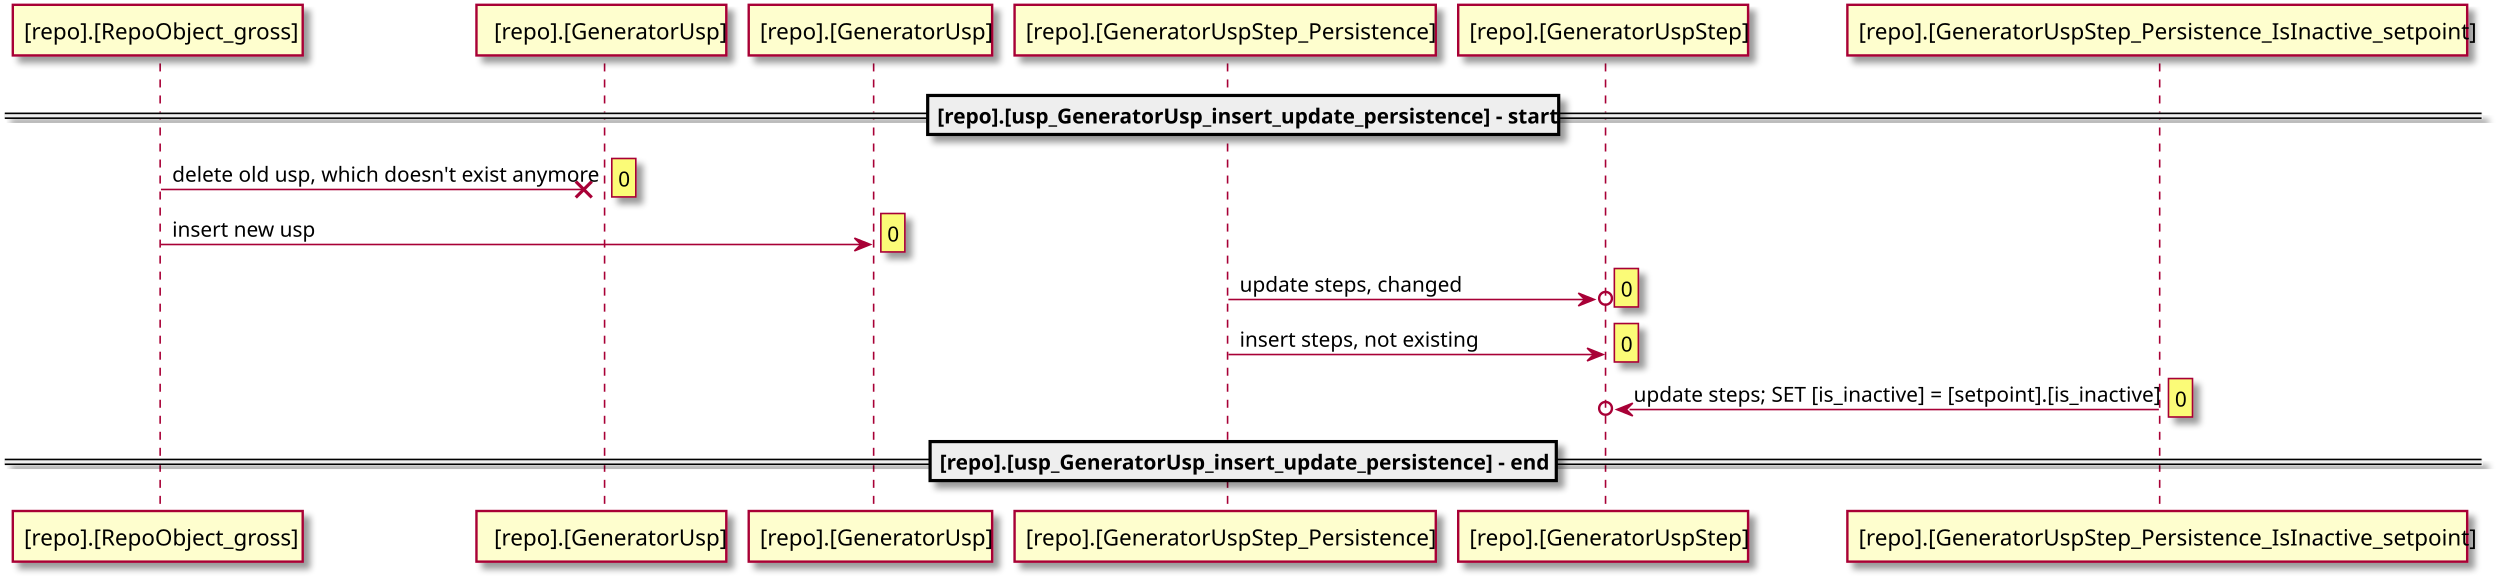
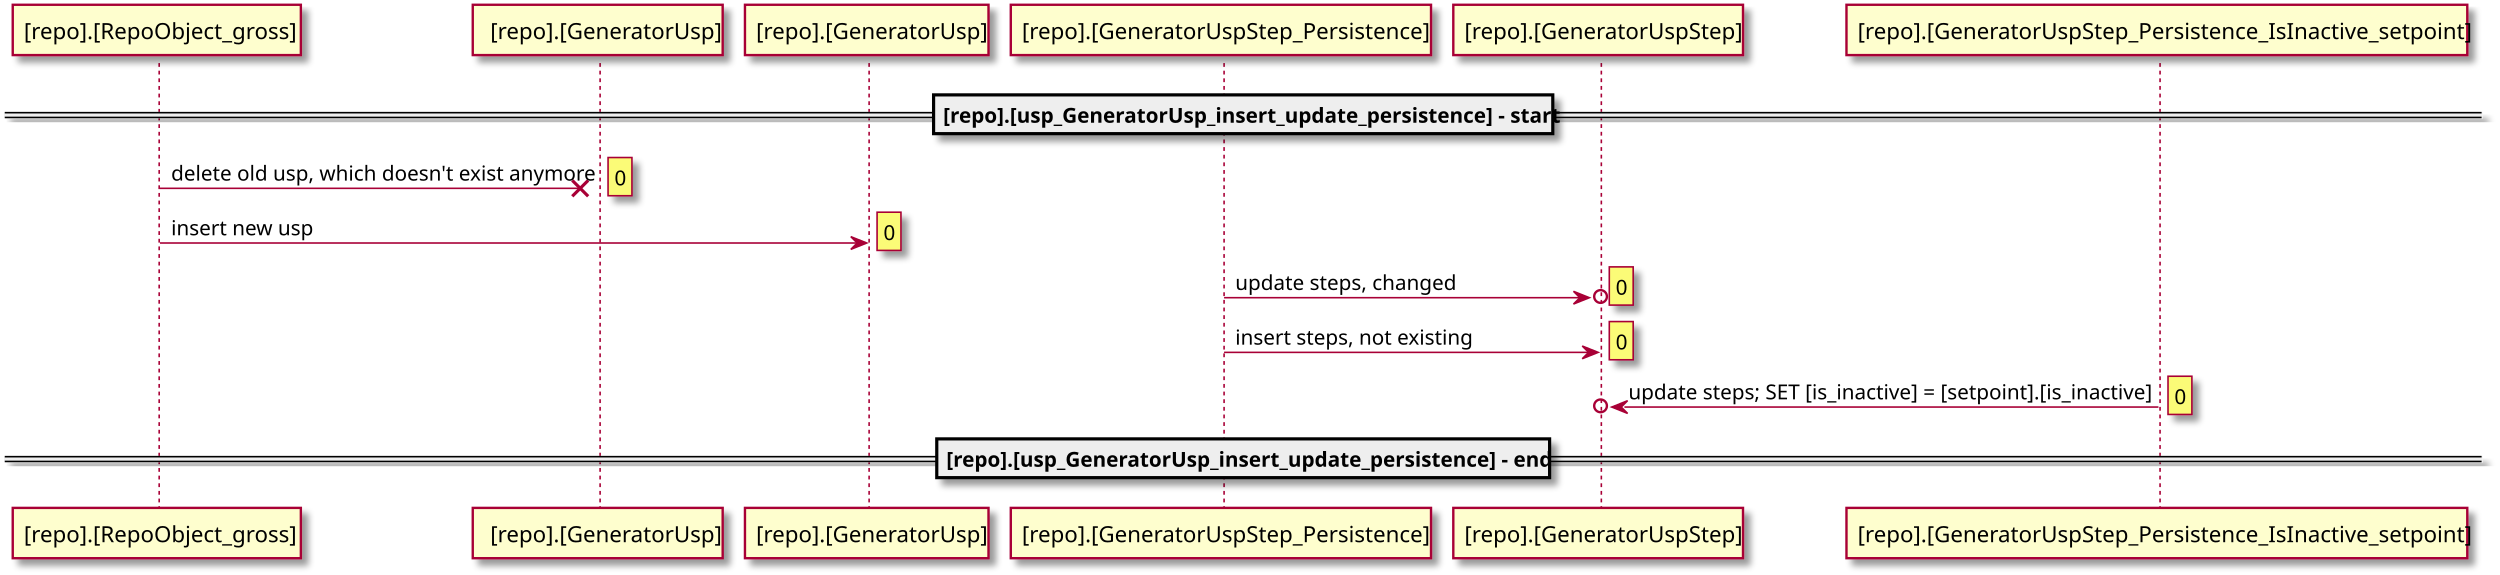
- <svg xmlns="http://www.w3.org/2000/svg" contentScriptType="application/ecmascript" contentStyleType="text/css" height="361px" preserveAspectRatio="none" style="width:1561px;height:361px;" version="1.1" viewBox="0 0 1561 361" width="1561px" zoomAndPan="magnify">
+ <svg xmlns="http://www.w3.org/2000/svg" contentScriptType="application/ecmascript" contentStyleType="text/css" height="752.083px" preserveAspectRatio="none" style="width:3272px;height:752px;" version="1.1" viewBox="0 0 3272 752" width="3272.917px" zoomAndPan="magnify">
  <defs>
-     <filter height="300%" id="f1cgc9smq3768b" width="300%" x="-1" y="-1">
-       <feGaussianBlur result="blurOut" stdDeviation="2.0" />
+     <filter height="300%" id="f1sv2v9gb7322i" width="300%" x="-1" y="-1">
+       <feGaussianBlur result="blurOut" stdDeviation="4.167" />
      <feColorMatrix in="blurOut" result="blurOut2" type="matrix" values="0 0 0 0 0 0 0 0 0 0 0 0 0 0 0 0 0 0 .4 0" />
-       <feOffset dx="4.0" dy="4.0" in="blurOut2" result="blurOut3" />
+       <feOffset dx="8.333" dy="8.333" in="blurOut2" result="blurOut3" />
      <feBlend in="SourceGraphic" in2="blurOut3" mode="normal" />
    </filter>
  </defs>
  <g>
-     <line style="stroke: #A80036; stroke-width: 1.0; stroke-dasharray: 5.0,5.0;" x1="100" x2="100" y1="39.609" y2="320.07" />
-     <line style="stroke: #A80036; stroke-width: 1.0; stroke-dasharray: 5.0,5.0;" x1="377.5" x2="377.5" y1="39.609" y2="320.07" />
-     <line style="stroke: #A80036; stroke-width: 1.0; stroke-dasharray: 5.0,5.0;" x1="545.5" x2="545.5" y1="39.609" y2="320.07" />
-     <line style="stroke: #A80036; stroke-width: 1.0; stroke-dasharray: 5.0,5.0;" x1="766.5" x2="766.5" y1="39.609" y2="320.07" />
-     <line style="stroke: #A80036; stroke-width: 1.0; stroke-dasharray: 5.0,5.0;" x1="1002.5" x2="1002.5" y1="39.609" y2="320.07" />
-     <line style="stroke: #A80036; stroke-width: 1.0; stroke-dasharray: 5.0,5.0;" x1="1348.5" x2="1348.5" y1="39.609" y2="320.07" />
-     <rect fill="#FEFECE" filter="url(#f1cgc9smq3768b)" height="31.609" style="stroke: #A80036; stroke-width: 1.5;" width="181" x="8" y="3" />
-     <text fill="#000000" font-family="sans-serif" font-size="14" lengthAdjust="spacingAndGlyphs" textLength="167" x="15" y="24.533">[repo].[RepoObject_gross]</text>
-     <rect fill="#FEFECE" filter="url(#f1cgc9smq3768b)" height="31.609" style="stroke: #A80036; stroke-width: 1.5;" width="181" x="8" y="319.07" />
-     <text fill="#000000" font-family="sans-serif" font-size="14" lengthAdjust="spacingAndGlyphs" textLength="167" x="15" y="340.603">[repo].[RepoObject_gross]</text>
-     <rect fill="#FEFECE" filter="url(#f1cgc9smq3768b)" height="31.609" style="stroke: #A80036; stroke-width: 1.5;" width="156" x="297.5" y="3" />
-     <text fill="#000000" font-family="sans-serif" font-size="14" lengthAdjust="spacingAndGlyphs" textLength="138" x="308.5" y="24.533">[repo].[GeneratorUsp]</text>
-     <rect fill="#FEFECE" filter="url(#f1cgc9smq3768b)" height="31.609" style="stroke: #A80036; stroke-width: 1.5;" width="156" x="297.5" y="319.07" />
-     <text fill="#000000" font-family="sans-serif" font-size="14" lengthAdjust="spacingAndGlyphs" textLength="138" x="308.5" y="340.603">[repo].[GeneratorUsp]</text>
-     <rect fill="#FEFECE" filter="url(#f1cgc9smq3768b)" height="31.609" style="stroke: #A80036; stroke-width: 1.5;" width="152" x="467.5" y="3" />
-     <text fill="#000000" font-family="sans-serif" font-size="14" lengthAdjust="spacingAndGlyphs" textLength="138" x="474.5" y="24.533">[repo].[GeneratorUsp]</text>
-     <rect fill="#FEFECE" filter="url(#f1cgc9smq3768b)" height="31.609" style="stroke: #A80036; stroke-width: 1.5;" width="152" x="467.5" y="319.07" />
-     <text fill="#000000" font-family="sans-serif" font-size="14" lengthAdjust="spacingAndGlyphs" textLength="138" x="474.5" y="340.603">[repo].[GeneratorUsp]</text>
-     <rect fill="#FEFECE" filter="url(#f1cgc9smq3768b)" height="31.609" style="stroke: #A80036; stroke-width: 1.5;" width="263" x="633.5" y="3" />
-     <text fill="#000000" font-family="sans-serif" font-size="14" lengthAdjust="spacingAndGlyphs" textLength="249" x="640.5" y="24.533">[repo].[GeneratorUspStep_Persistence]</text>
-     <rect fill="#FEFECE" filter="url(#f1cgc9smq3768b)" height="31.609" style="stroke: #A80036; stroke-width: 1.5;" width="263" x="633.5" y="319.07" />
-     <text fill="#000000" font-family="sans-serif" font-size="14" lengthAdjust="spacingAndGlyphs" textLength="249" x="640.5" y="340.603">[repo].[GeneratorUspStep_Persistence]</text>
-     <rect fill="#FEFECE" filter="url(#f1cgc9smq3768b)" height="31.609" style="stroke: #A80036; stroke-width: 1.5;" width="181" x="910.5" y="3" />
-     <text fill="#000000" font-family="sans-serif" font-size="14" lengthAdjust="spacingAndGlyphs" textLength="167" x="917.5" y="24.533">[repo].[GeneratorUspStep]</text>
-     <rect fill="#FEFECE" filter="url(#f1cgc9smq3768b)" height="31.609" style="stroke: #A80036; stroke-width: 1.5;" width="181" x="910.5" y="319.07" />
-     <text fill="#000000" font-family="sans-serif" font-size="14" lengthAdjust="spacingAndGlyphs" textLength="167" x="917.5" y="340.603">[repo].[GeneratorUspStep]</text>
-     <rect fill="#FEFECE" filter="url(#f1cgc9smq3768b)" height="31.609" style="stroke: #A80036; stroke-width: 1.5;" width="387" x="1153.5" y="3" />
-     <text fill="#000000" font-family="sans-serif" font-size="14" lengthAdjust="spacingAndGlyphs" textLength="373" x="1160.5" y="24.533">[repo].[GeneratorUspStep_Persistence_IsInactive_setpoint]</text>
-     <rect fill="#FEFECE" filter="url(#f1cgc9smq3768b)" height="31.609" style="stroke: #A80036; stroke-width: 1.5;" width="387" x="1153.5" y="319.07" />
-     <text fill="#000000" font-family="sans-serif" font-size="14" lengthAdjust="spacingAndGlyphs" textLength="373" x="1160.5" y="340.603">[repo].[GeneratorUspStep_Persistence_IsInactive_setpoint]</text>
-     <rect fill="#EEEEEE" filter="url(#f1cgc9smq3768b)" height="3" style="stroke: #EEEEEE; stroke-width: 1.0;" width="1546.5" x="3" y="70.785" />
-     <line style="stroke: #000000; stroke-width: 1.0;" x1="3" x2="1549.5" y1="70.785" y2="70.785" />
-     <line style="stroke: #000000; stroke-width: 1.0;" x1="3" x2="1549.5" y1="73.785" y2="73.785" />
-     <rect fill="#EEEEEE" filter="url(#f1cgc9smq3768b)" height="24.352" style="stroke: #000000; stroke-width: 2.0;" width="394" x="579.25" y="59.609" />
-     <text fill="#000000" font-family="sans-serif" font-size="13" font-weight="bold" lengthAdjust="spacingAndGlyphs" textLength="376" x="585.25" y="77.105">[repo].[usp_GeneratorUsp_insert_update_persistence] - start</text>
-     <line style="stroke: #A80036; stroke-width: 2.0;" x1="359.5" x2="369.5" y1="113.312" y2="123.312" />
-     <line style="stroke: #A80036; stroke-width: 2.0;" x1="359.5" x2="369.5" y1="123.312" y2="113.312" />
-     <line style="stroke: #A80036; stroke-width: 1.0;" x1="100.5" x2="364.5" y1="118.312" y2="118.312" />
-     <text fill="#000000" font-family="sans-serif" font-size="13" lengthAdjust="spacingAndGlyphs" textLength="253" x="107.5" y="113.456">delete old usp, which doesn't exist anymore</text>
-     <rect fill="#FBFB77" filter="url(#f1cgc9smq3768b)" height="24" style="stroke: #A80036; stroke-width: 1.0;" width="15" x="382" y="98.961" />
-     <text fill="#000000" font-family="sans-serif" font-size="13" lengthAdjust="spacingAndGlyphs" textLength="7" x="386" y="116.456">0</text>
-     <polygon fill="#A80036" points="533.5,148.664,543.5,152.664,533.5,156.664,537.5,152.664" style="stroke: #A80036; stroke-width: 1.0;" />
-     <line style="stroke: #A80036; stroke-width: 1.0;" x1="100.5" x2="539.5" y1="152.664" y2="152.664" />
-     <text fill="#000000" font-family="sans-serif" font-size="13" lengthAdjust="spacingAndGlyphs" textLength="84" x="107.5" y="147.808">insert new usp</text>
-     <rect fill="#FBFB77" filter="url(#f1cgc9smq3768b)" height="24" style="stroke: #A80036; stroke-width: 1.0;" width="15" x="550" y="133.312" />
-     <text fill="#000000" font-family="sans-serif" font-size="13" lengthAdjust="spacingAndGlyphs" textLength="7" x="554" y="150.808">0</text>
-     <ellipse cx="1002.5" cy="186.266" fill="none" rx="4" ry="4" style="stroke: #A80036; stroke-width: 1.5;" />
-     <polygon fill="#A80036" points="985.5,183.016,995.5,187.016,985.5,191.016,989.5,187.016" style="stroke: #A80036; stroke-width: 1.0;" />
-     <line style="stroke: #A80036; stroke-width: 1.0;" x1="767" x2="991.5" y1="187.016" y2="187.016" />
-     <text fill="#000000" font-family="sans-serif" font-size="13" lengthAdjust="spacingAndGlyphs" textLength="132" x="774" y="182.159">update steps, changed</text>
-     <rect fill="#FBFB77" filter="url(#f1cgc9smq3768b)" height="24" style="stroke: #A80036; stroke-width: 1.0;" width="15" x="1008" y="167.664" />
-     <text fill="#000000" font-family="sans-serif" font-size="13" lengthAdjust="spacingAndGlyphs" textLength="7" x="1012" y="185.159">0</text>
-     <polygon fill="#A80036" points="991,217.367,1001,221.367,991,225.367,995,221.367" style="stroke: #A80036; stroke-width: 1.0;" />
-     <line style="stroke: #A80036; stroke-width: 1.0;" x1="767" x2="997" y1="221.367" y2="221.367" />
-     <text fill="#000000" font-family="sans-serif" font-size="13" lengthAdjust="spacingAndGlyphs" textLength="143" x="774" y="216.511">insert steps, not existing</text>
-     <rect fill="#FBFB77" filter="url(#f1cgc9smq3768b)" height="24" style="stroke: #A80036; stroke-width: 1.0;" width="15" x="1008" y="202.016" />
-     <text fill="#000000" font-family="sans-serif" font-size="13" lengthAdjust="spacingAndGlyphs" textLength="7" x="1012" y="219.511">0</text>
-     <ellipse cx="1002.5" cy="254.969" fill="none" rx="4" ry="4" style="stroke: #A80036; stroke-width: 1.5;" />
-     <polygon fill="#A80036" points="1019.5,251.719,1009.5,255.719,1019.5,259.719,1015.5,255.719" style="stroke: #A80036; stroke-width: 1.0;" />
-     <line style="stroke: #A80036; stroke-width: 1.0;" x1="1017.5" x2="1348" y1="255.719" y2="255.719" />
-     <text fill="#000000" font-family="sans-serif" font-size="13" lengthAdjust="spacingAndGlyphs" textLength="322" x="1020" y="250.862">update steps; SET [is_inactive] = [setpoint].[is_inactive]</text>
-     <rect fill="#FBFB77" filter="url(#f1cgc9smq3768b)" height="24" style="stroke: #A80036; stroke-width: 1.0;" width="15" x="1354" y="236.367" />
-     <text fill="#000000" font-family="sans-serif" font-size="13" lengthAdjust="spacingAndGlyphs" textLength="7" x="1358" y="253.862">0</text>
-     <rect fill="#EEEEEE" filter="url(#f1cgc9smq3768b)" height="3" style="stroke: #EEEEEE; stroke-width: 1.0;" width="1546.5" x="3" y="286.894" />
-     <line style="stroke: #000000; stroke-width: 1.0;" x1="3" x2="1549.5" y1="286.894" y2="286.894" />
-     <line style="stroke: #000000; stroke-width: 1.0;" x1="3" x2="1549.5" y1="289.894" y2="289.894" />
-     <rect fill="#EEEEEE" filter="url(#f1cgc9smq3768b)" height="24.352" style="stroke: #000000; stroke-width: 2.0;" width="391" x="580.75" y="275.719" />
-     <text fill="#000000" font-family="sans-serif" font-size="13" font-weight="bold" lengthAdjust="spacingAndGlyphs" textLength="373" x="586.75" y="293.214">[repo].[usp_GeneratorUsp_insert_update_persistence] - end</text>
+     <line style="stroke: #A80036; stroke-width: 2.083; stroke-dasharray: 5.0,5.0;" x1="208.333" x2="208.333" y1="82.519" y2="666.813" />
+     <line style="stroke: #A80036; stroke-width: 2.083; stroke-dasharray: 5.0,5.0;" x1="785.417" x2="785.417" y1="82.519" y2="666.813" />
+     <line style="stroke: #A80036; stroke-width: 2.083; stroke-dasharray: 5.0,5.0;" x1="1137.5" x2="1137.5" y1="82.519" y2="666.813" />
+     <line style="stroke: #A80036; stroke-width: 2.083; stroke-dasharray: 5.0,5.0;" x1="1602.083" x2="1602.083" y1="82.519" y2="666.813" />
+     <line style="stroke: #A80036; stroke-width: 2.083; stroke-dasharray: 5.0,5.0;" x1="2095.833" x2="2095.833" y1="82.519" y2="666.813" />
+     <line style="stroke: #A80036; stroke-width: 2.083; stroke-dasharray: 5.0,5.0;" x1="2827.083" x2="2827.083" y1="82.519" y2="666.813" />
+     <rect fill="#FEFECE" filter="url(#f1sv2v9gb7322i)" height="65.853" style="stroke: #A80036; stroke-width: 3.125;" width="377.083" x="16.667" y="6.25" />
+     <text fill="#000000" font-family="sans-serif" font-size="29.167" lengthAdjust="spacingAndGlyphs" textLength="347.917" x="31.25" y="51.111">[repo].[RepoObject_gross]</text>
+     <rect fill="#FEFECE" filter="url(#f1sv2v9gb7322i)" height="65.853" style="stroke: #A80036; stroke-width: 3.125;" width="377.083" x="16.667" y="664.73" />
+     <text fill="#000000" font-family="sans-serif" font-size="29.167" lengthAdjust="spacingAndGlyphs" textLength="347.917" x="31.25" y="709.591">[repo].[RepoObject_gross]</text>
+     <rect fill="#FEFECE" filter="url(#f1sv2v9gb7322i)" height="65.853" style="stroke: #A80036; stroke-width: 3.125;" width="327.083" x="618.75" y="6.25" />
+     <text fill="#000000" font-family="sans-serif" font-size="29.167" lengthAdjust="spacingAndGlyphs" textLength="289.583" x="641.667" y="51.111">[repo].[GeneratorUsp]</text>
+     <rect fill="#FEFECE" filter="url(#f1sv2v9gb7322i)" height="65.853" style="stroke: #A80036; stroke-width: 3.125;" width="327.083" x="618.75" y="664.73" />
+     <text fill="#000000" font-family="sans-serif" font-size="29.167" lengthAdjust="spacingAndGlyphs" textLength="289.583" x="641.667" y="709.591">[repo].[GeneratorUsp]</text>
+     <rect fill="#FEFECE" filter="url(#f1sv2v9gb7322i)" height="65.853" style="stroke: #A80036; stroke-width: 3.125;" width="318.75" x="975" y="6.25" />
+     <text fill="#000000" font-family="sans-serif" font-size="29.167" lengthAdjust="spacingAndGlyphs" textLength="289.583" x="989.583" y="51.111">[repo].[GeneratorUsp]</text>
+     <rect fill="#FEFECE" filter="url(#f1sv2v9gb7322i)" height="65.853" style="stroke: #A80036; stroke-width: 3.125;" width="318.75" x="975" y="664.73" />
+     <text fill="#000000" font-family="sans-serif" font-size="29.167" lengthAdjust="spacingAndGlyphs" textLength="289.583" x="989.583" y="709.591">[repo].[GeneratorUsp]</text>
+     <rect fill="#FEFECE" filter="url(#f1sv2v9gb7322i)" height="65.853" style="stroke: #A80036; stroke-width: 3.125;" width="550" x="1322.917" y="6.25" />
+     <text fill="#000000" font-family="sans-serif" font-size="29.167" lengthAdjust="spacingAndGlyphs" textLength="520.833" x="1337.5" y="51.111">[repo].[GeneratorUspStep_Persistence]</text>
+     <rect fill="#FEFECE" filter="url(#f1sv2v9gb7322i)" height="65.853" style="stroke: #A80036; stroke-width: 3.125;" width="550" x="1322.917" y="664.73" />
+     <text fill="#000000" font-family="sans-serif" font-size="29.167" lengthAdjust="spacingAndGlyphs" textLength="520.833" x="1337.5" y="709.591">[repo].[GeneratorUspStep_Persistence]</text>
+     <rect fill="#FEFECE" filter="url(#f1sv2v9gb7322i)" height="65.853" style="stroke: #A80036; stroke-width: 3.125;" width="379.167" x="1902.083" y="6.25" />
+     <text fill="#000000" font-family="sans-serif" font-size="29.167" lengthAdjust="spacingAndGlyphs" textLength="350" x="1916.667" y="51.111">[repo].[GeneratorUspStep]</text>
+     <rect fill="#FEFECE" filter="url(#f1sv2v9gb7322i)" height="65.853" style="stroke: #A80036; stroke-width: 3.125;" width="379.167" x="1902.083" y="664.73" />
+     <text fill="#000000" font-family="sans-serif" font-size="29.167" lengthAdjust="spacingAndGlyphs" textLength="350" x="1916.667" y="709.591">[repo].[GeneratorUspStep]</text>
+     <rect fill="#FEFECE" filter="url(#f1sv2v9gb7322i)" height="65.853" style="stroke: #A80036; stroke-width: 3.125;" width="812.5" x="2416.667" y="6.25" />
+     <text fill="#000000" font-family="sans-serif" font-size="29.167" lengthAdjust="spacingAndGlyphs" textLength="783.333" x="2431.25" y="51.111">[repo].[GeneratorUspStep_Persistence_IsInactive_setpoint]</text>
+     <rect fill="#FEFECE" filter="url(#f1sv2v9gb7322i)" height="65.853" style="stroke: #A80036; stroke-width: 3.125;" width="812.5" x="2416.667" y="664.73" />
+     <text fill="#000000" font-family="sans-serif" font-size="29.167" lengthAdjust="spacingAndGlyphs" textLength="783.333" x="2431.25" y="709.591">[repo].[GeneratorUspStep_Persistence_IsInactive_setpoint]</text>
+     <rect fill="#EEEEEE" filter="url(#f1sv2v9gb7322i)" height="6.25" style="stroke: #EEEEEE; stroke-width: 2.083;" width="3241.667" x="6.25" y="147.469" />
+     <line style="stroke: #000000; stroke-width: 2.083;" x1="6.25" x2="3247.917" y1="147.469" y2="147.469" />
+     <line style="stroke: #000000; stroke-width: 2.083;" x1="6.25" x2="3247.917" y1="153.719" y2="153.719" />
+     <rect fill="#EEEEEE" filter="url(#f1sv2v9gb7322i)" height="50.732" style="stroke: #000000; stroke-width: 4.167;" width="810.417" x="1221.875" y="124.186" />
+     <text fill="#000000" font-family="sans-serif" font-size="27.083" font-weight="bold" lengthAdjust="spacingAndGlyphs" textLength="772.917" x="1234.375" y="160.634">[repo].[usp_GeneratorUsp_insert_update_persistence] - start</text>
+     <line style="stroke: #A80036; stroke-width: 4.167;" x1="748.958" x2="769.792" y1="236.068" y2="256.901" />
+     <line style="stroke: #A80036; stroke-width: 4.167;" x1="748.958" x2="769.792" y1="256.901" y2="236.068" />
+     <line style="stroke: #A80036; stroke-width: 2.083;" x1="209.375" x2="759.375" y1="246.484" y2="246.484" />
+     <text fill="#000000" font-family="sans-serif" font-size="27.083" lengthAdjust="spacingAndGlyphs" textLength="527.083" x="223.958" y="236.367">delete old usp, which doesn't exist anymore</text>
+     <rect fill="#FBFB77" filter="url(#f1sv2v9gb7322i)" height="50" style="stroke: #A80036; stroke-width: 2.083;" width="31.25" x="795.833" y="206.169" />
+     <text fill="#000000" font-family="sans-serif" font-size="27.083" lengthAdjust="spacingAndGlyphs" textLength="14.583" x="804.167" y="242.617">0</text>
+     <polygon fill="#A80036" points="1113.542,309.717,1134.375,318.05,1113.542,326.384,1121.875,318.05" style="stroke: #A80036; stroke-width: 2.083;" />
+     <line style="stroke: #A80036; stroke-width: 2.083;" x1="209.375" x2="1126.042" y1="318.05" y2="318.05" />
+     <text fill="#000000" font-family="sans-serif" font-size="27.083" lengthAdjust="spacingAndGlyphs" textLength="175" x="223.958" y="307.933">insert new usp</text>
+     <rect fill="#FBFB77" filter="url(#f1sv2v9gb7322i)" height="50" style="stroke: #A80036; stroke-width: 2.083;" width="31.25" x="1147.917" y="277.734" />
+     <text fill="#000000" font-family="sans-serif" font-size="27.083" lengthAdjust="spacingAndGlyphs" textLength="14.583" x="1156.25" y="314.183">0</text>
+     <ellipse cx="2094.792" cy="388.053" fill="none" rx="8.333" ry="8.333" style="stroke: #A80036; stroke-width: 3.125;" />
+     <polygon fill="#A80036" points="2059.375,381.283,2080.208,389.616,2059.375,397.949,2067.708,389.616" style="stroke: #A80036; stroke-width: 2.083;" />
+     <line style="stroke: #A80036; stroke-width: 2.083;" x1="1602.083" x2="2071.875" y1="389.616" y2="389.616" />
+     <text fill="#000000" font-family="sans-serif" font-size="27.083" lengthAdjust="spacingAndGlyphs" textLength="275" x="1616.667" y="379.498">update steps, changed</text>
+     <rect fill="#FBFB77" filter="url(#f1sv2v9gb7322i)" height="50" style="stroke: #A80036; stroke-width: 2.083;" width="31.25" x="2106.25" y="349.3" />
+     <text fill="#000000" font-family="sans-serif" font-size="27.083" lengthAdjust="spacingAndGlyphs" textLength="14.583" x="2114.583" y="385.748">0</text>
+     <polygon fill="#A80036" points="2070.833,452.848,2091.667,461.182,2070.833,469.515,2079.167,461.182" style="stroke: #A80036; stroke-width: 2.083;" />
+     <line style="stroke: #A80036; stroke-width: 2.083;" x1="1602.083" x2="2083.333" y1="461.182" y2="461.182" />
+     <text fill="#000000" font-family="sans-serif" font-size="27.083" lengthAdjust="spacingAndGlyphs" textLength="297.917" x="1616.667" y="451.064">insert steps, not existing</text>
+     <rect fill="#FBFB77" filter="url(#f1sv2v9gb7322i)" height="50" style="stroke: #A80036; stroke-width: 2.083;" width="31.25" x="2106.25" y="420.866" />
+     <text fill="#000000" font-family="sans-serif" font-size="27.083" lengthAdjust="spacingAndGlyphs" textLength="14.583" x="2114.583" y="457.314">0</text>
+     <ellipse cx="2094.792" cy="531.185" fill="none" rx="8.333" ry="8.333" style="stroke: #A80036; stroke-width: 3.125;" />
+     <polygon fill="#A80036" points="2130.208,524.414,2109.375,532.747,2130.208,541.081,2121.875,532.747" style="stroke: #A80036; stroke-width: 2.083;" />
+     <line style="stroke: #A80036; stroke-width: 2.083;" x1="2126.042" x2="2825" y1="532.747" y2="532.747" />
+     <text fill="#000000" font-family="sans-serif" font-size="27.083" lengthAdjust="spacingAndGlyphs" textLength="681.25" x="2131.25" y="522.63">update steps; SET [is_inactive] = [setpoint].[is_inactive]</text>
+     <rect fill="#FBFB77" filter="url(#f1sv2v9gb7322i)" height="50" style="stroke: #A80036; stroke-width: 2.083;" width="31.25" x="2837.5" y="492.432" />
+     <text fill="#000000" font-family="sans-serif" font-size="27.083" lengthAdjust="spacingAndGlyphs" textLength="14.583" x="2845.833" y="528.88">0</text>
+     <rect fill="#EEEEEE" filter="url(#f1sv2v9gb7322i)" height="6.25" style="stroke: #EEEEEE; stroke-width: 2.083;" width="3241.667" x="6.25" y="597.697" />
+     <line style="stroke: #000000; stroke-width: 2.083;" x1="6.25" x2="3247.917" y1="597.697" y2="597.697" />
+     <line style="stroke: #000000; stroke-width: 2.083;" x1="6.25" x2="3247.917" y1="603.947" y2="603.947" />
+     <rect fill="#EEEEEE" filter="url(#f1sv2v9gb7322i)" height="50.732" style="stroke: #000000; stroke-width: 4.167;" width="802.083" x="1226.042" y="574.414" />
+     <text fill="#000000" font-family="sans-serif" font-size="27.083" font-weight="bold" lengthAdjust="spacingAndGlyphs" textLength="764.583" x="1238.542" y="610.862">[repo].[usp_GeneratorUsp_insert_update_persistence] - end</text>
  </g>
</svg>
